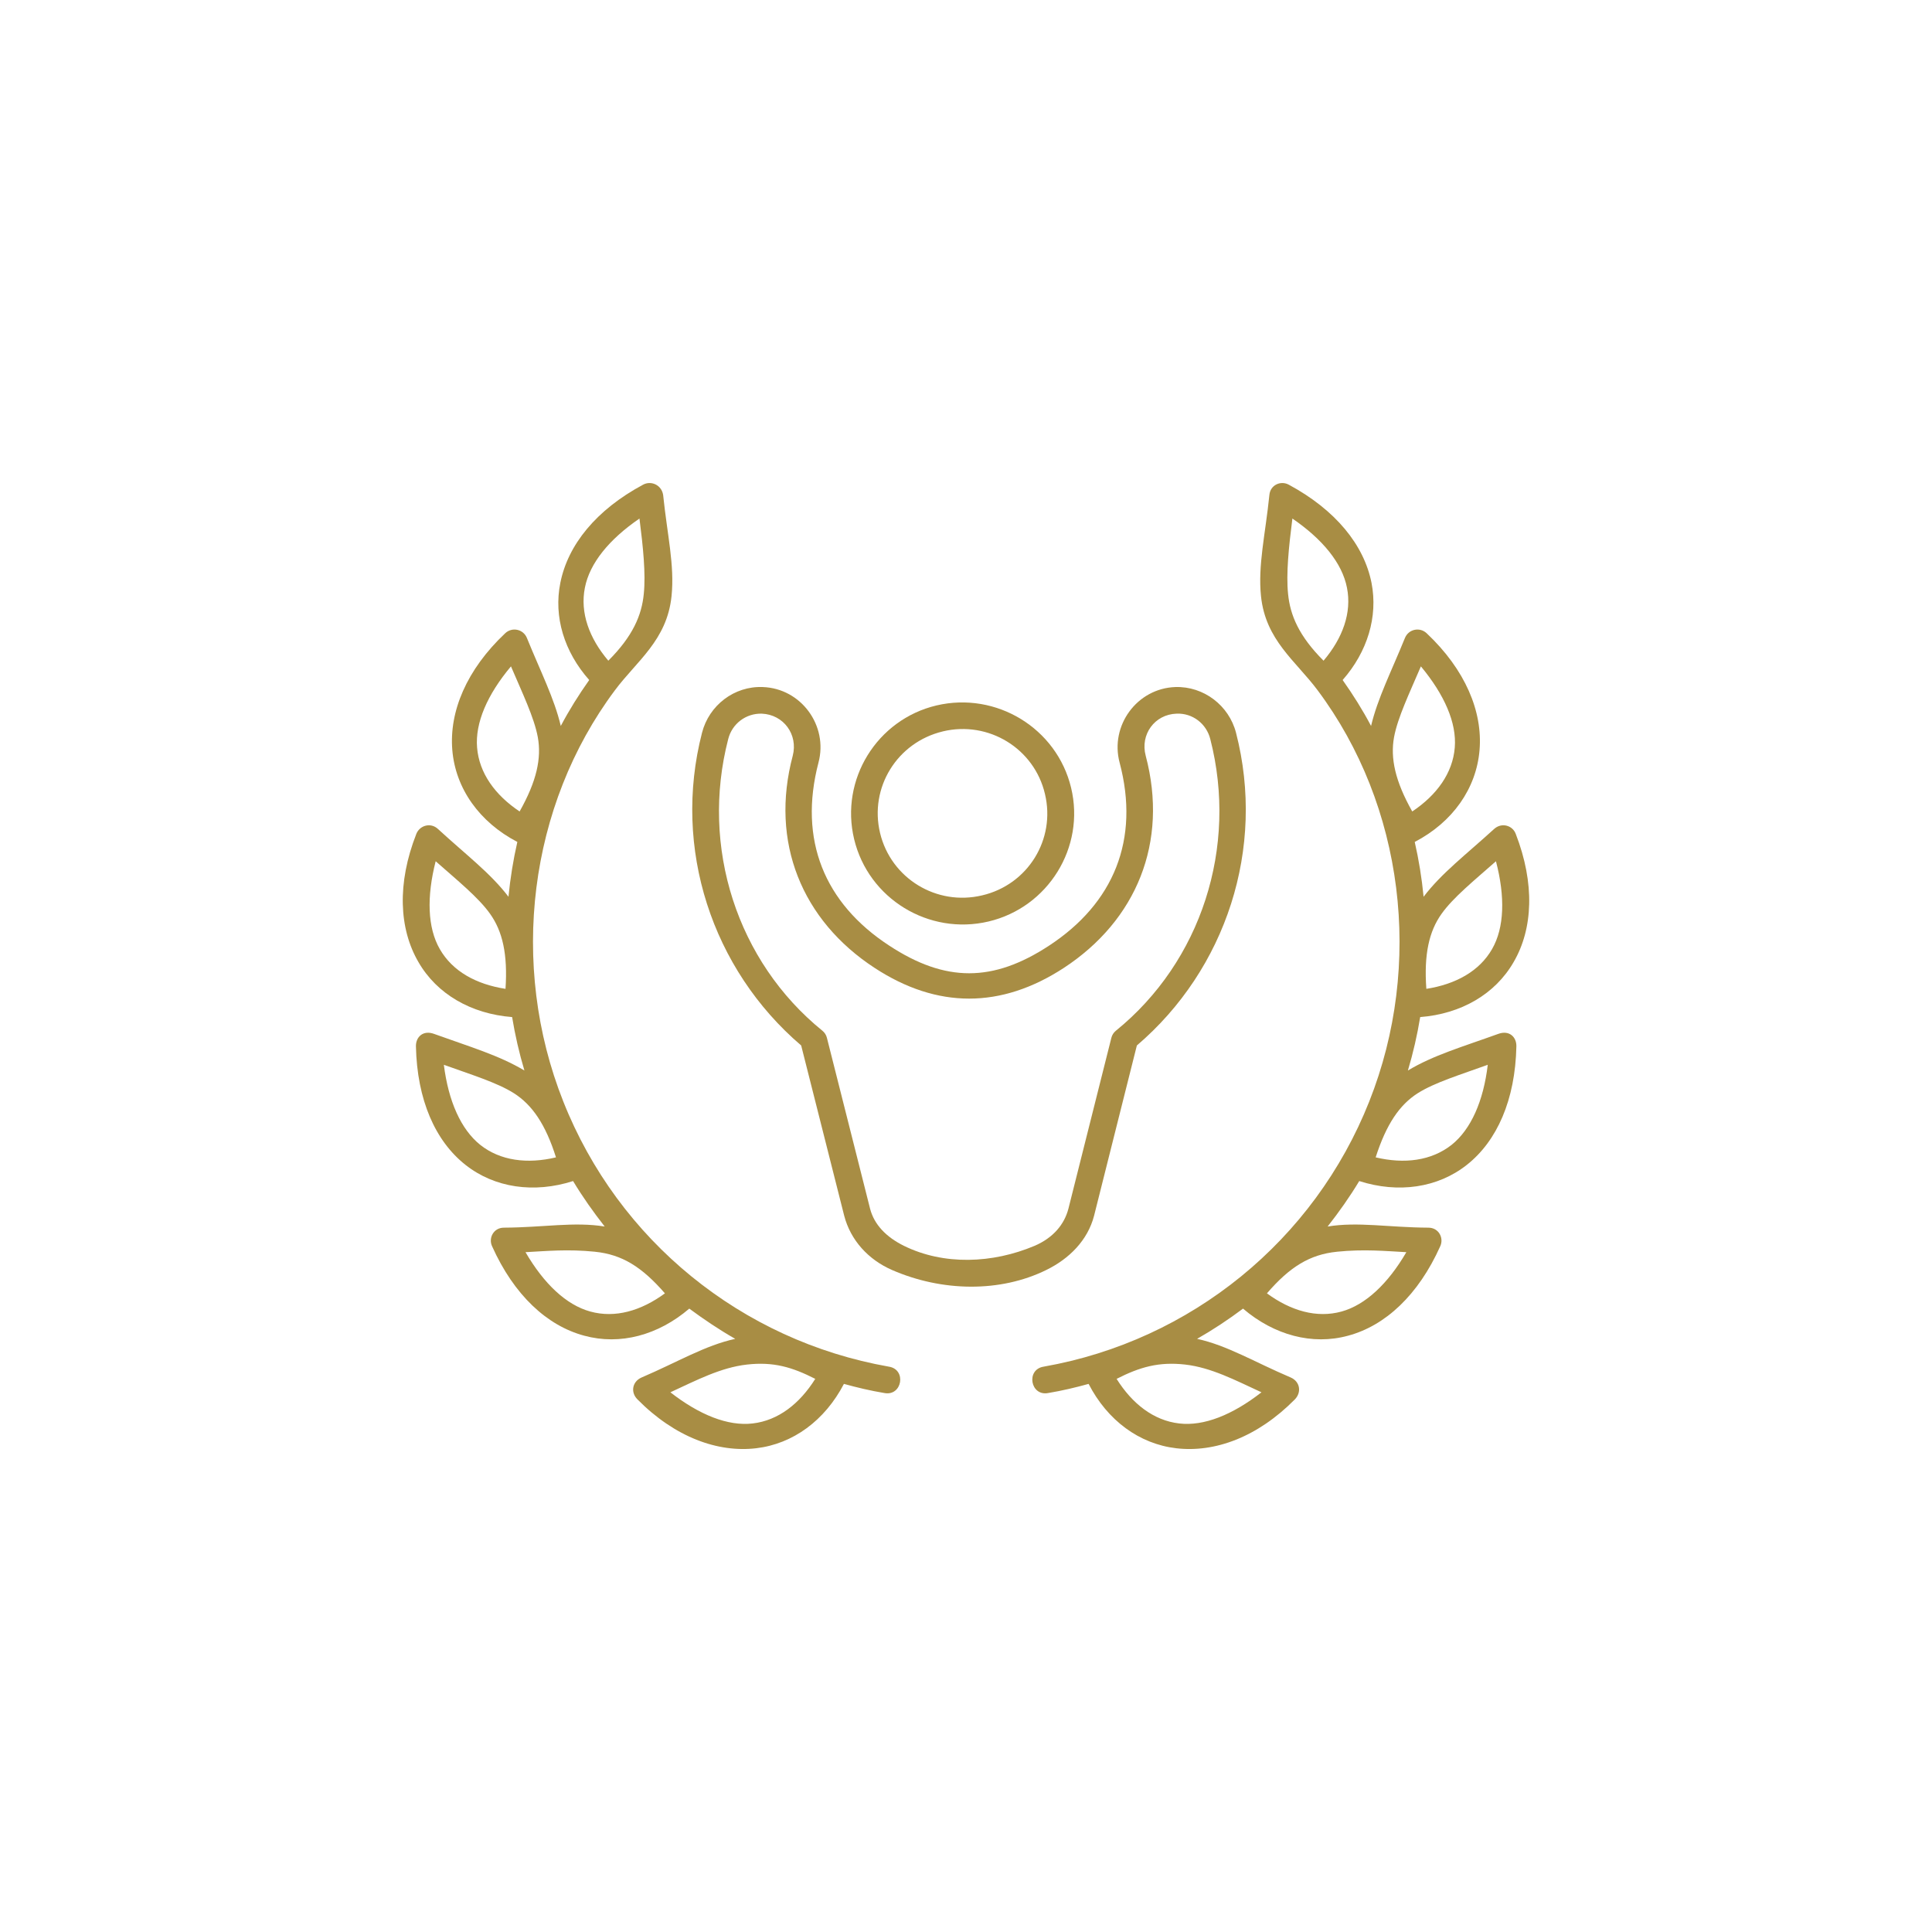
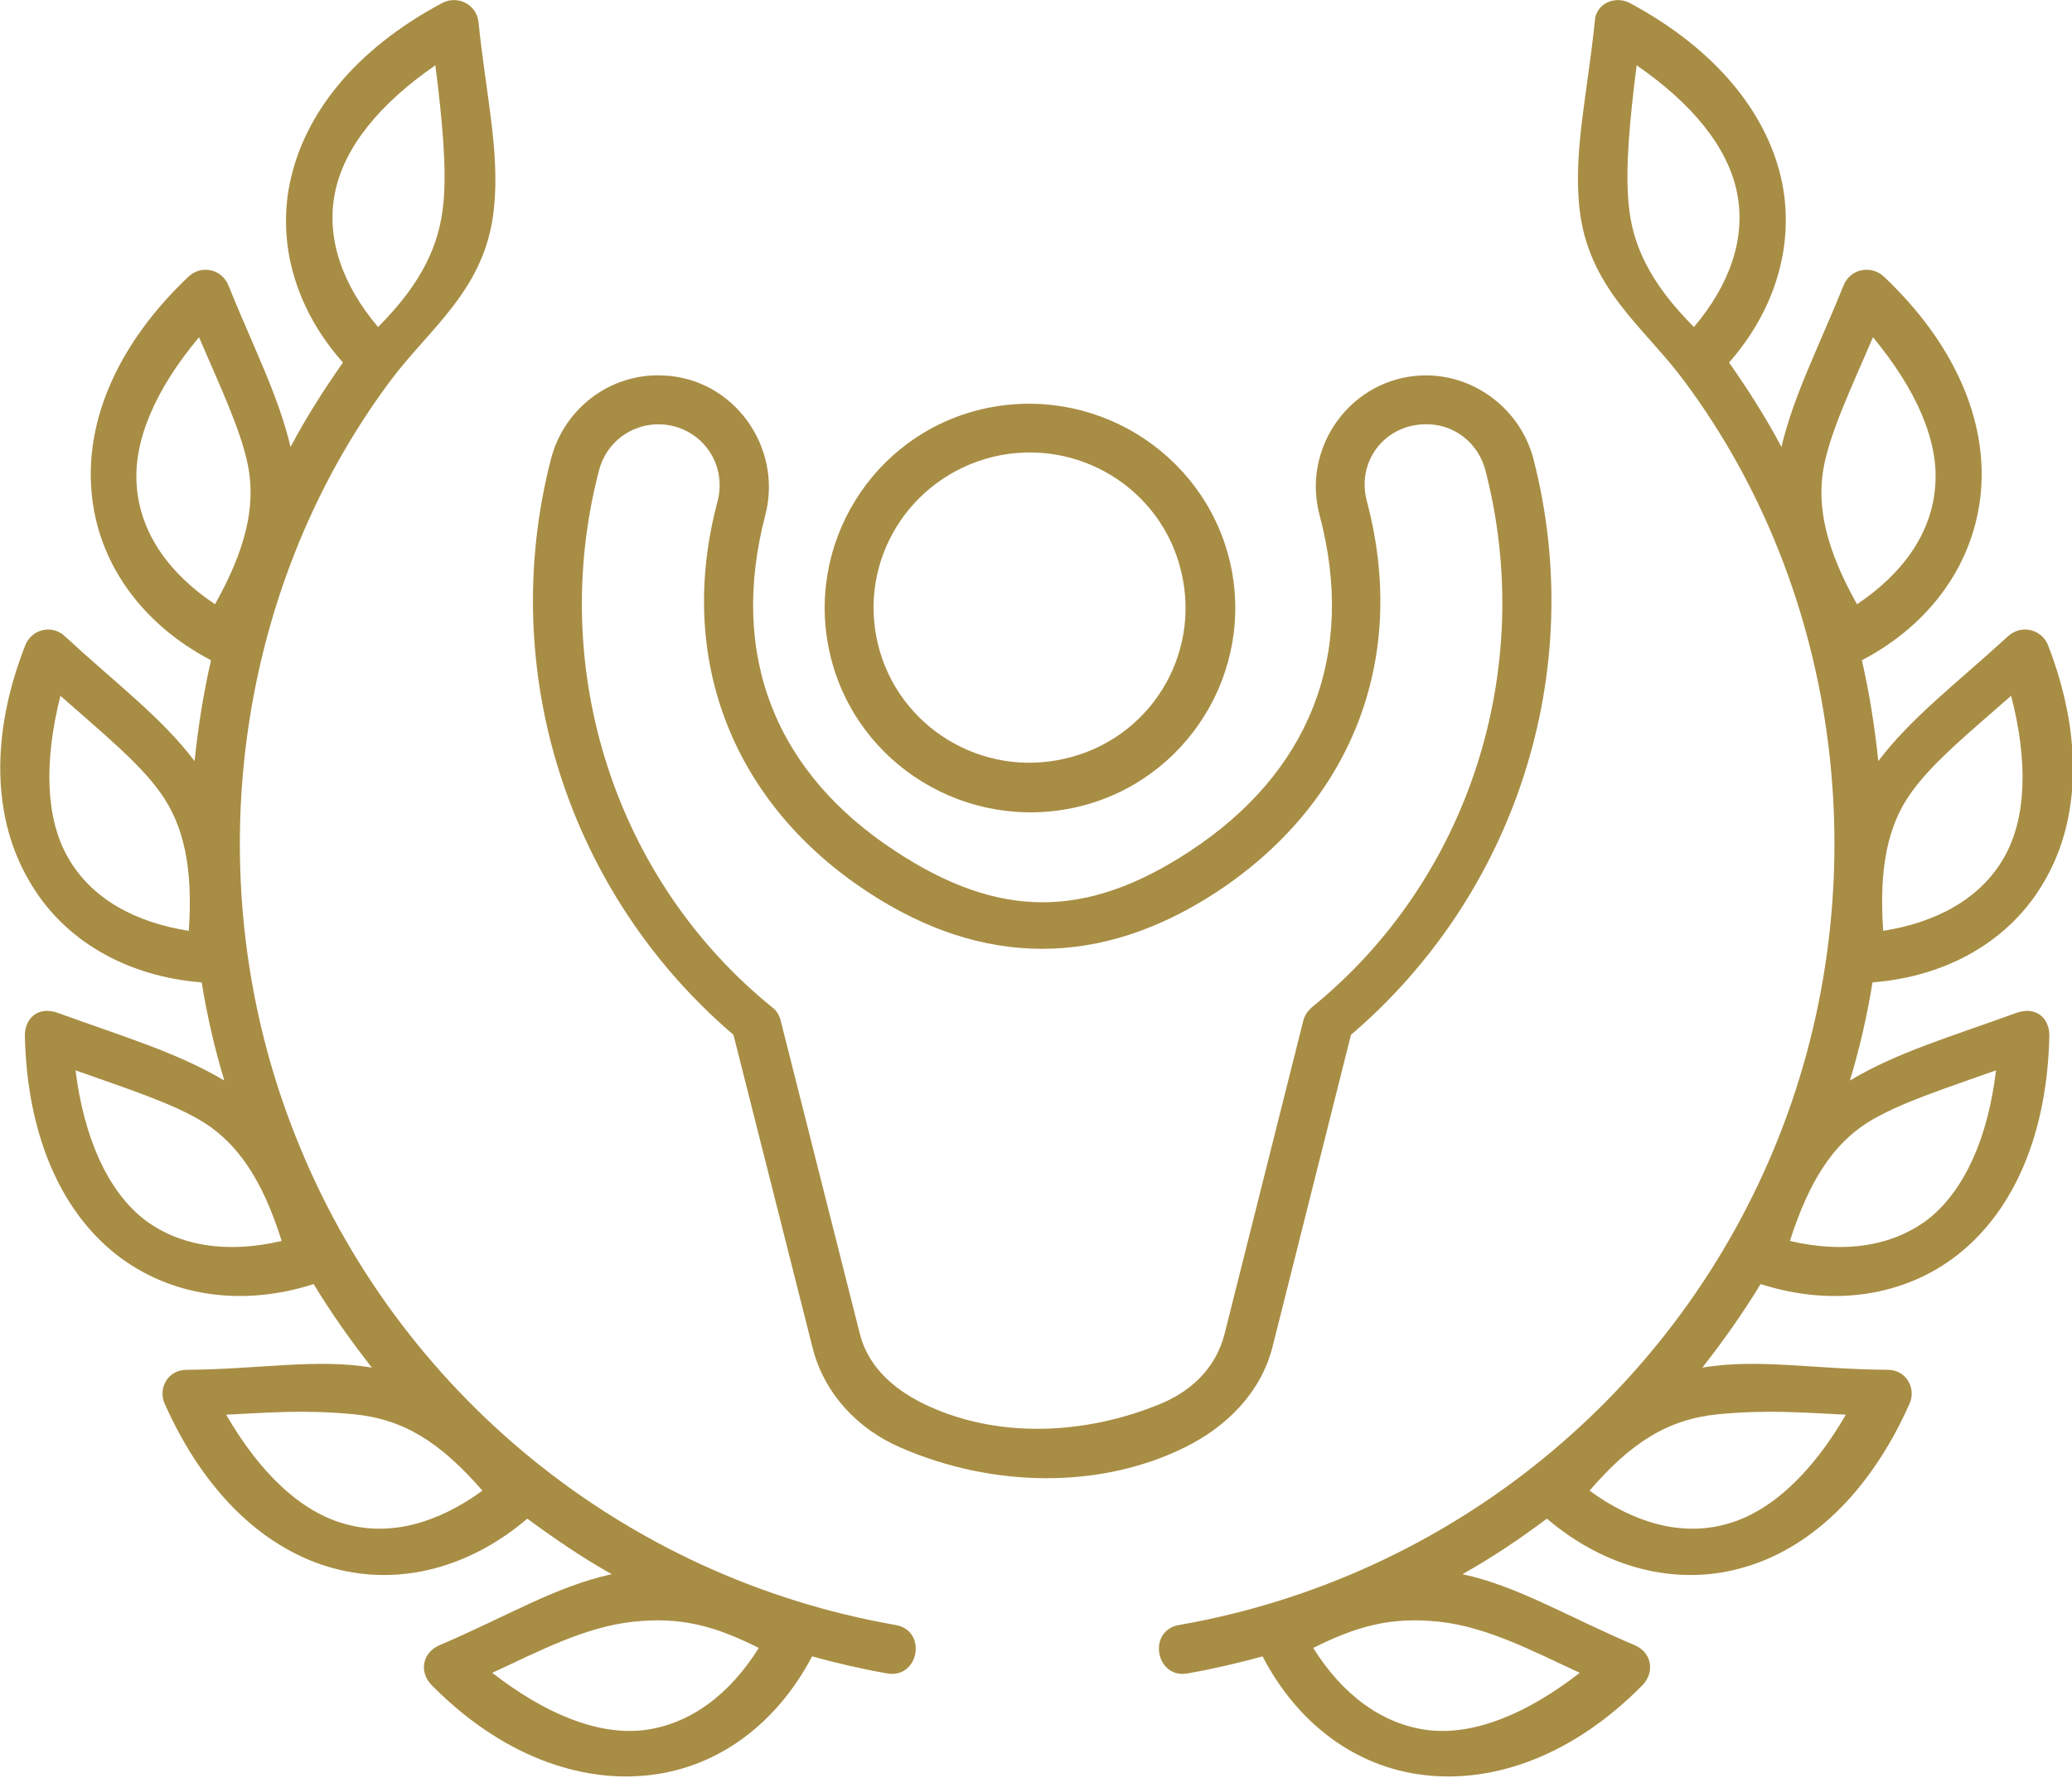
- <svg xmlns="http://www.w3.org/2000/svg" id="Calque_1" viewBox="0 0 800 800">
-   <path d="m390.41,302.85c18.93-4.52,37.86,7.06,42.28,25.9,4.52,18.83-7.06,37.57-25.99,42-18.93,4.52-37.76-7.06-42.28-25.8-4.52-18.83,7.06-37.57,25.99-42.09Zm-2.64-10.74c-24.67,5.84-40.02,30.7-34.09,55.37,5.93,24.67,30.89,39.93,55.66,34.09,24.67-5.84,40.12-30.7,34.18-55.37-5.93-24.67-30.98-39.93-55.75-34.09h0Z" fill="#a88d44" fill-rule="evenodd" />
-   <path d="m315.45,295.51c9.04.38,15.07,8.66,12.81,17.42-9.51,35.79,3.77,68.18,33.9,87.86,25.9,16.95,52.36,16.95,78.35,0,30.04-19.68,43.41-51.98,33.9-87.86-2.35-8.76,3.67-17.14,12.81-17.42,6.59-.28,12.34,4.14,13.94,10.55,11.49,44.73-3.77,92.1-39.08,120.73-.94.75-1.6,1.79-1.88,2.92l-17.8,70.82c-1.7,6.5-6.31,12.05-14.03,15.35-17.42,7.35-37.57,8.1-54.05,0-7.44-3.67-12.34-8.85-14.03-15.35l-17.89-70.82c-.28-1.13-.94-2.17-1.88-2.92-35.31-28.63-50.57-76-38.99-120.73,1.6-6.4,7.35-10.74,13.94-10.55h0Zm.38-11.02c-11.77-.47-22.22,7.53-25.14,18.93-12.34,47.84,4.14,97.94,41.06,129.49l17.8,70.44c2.64,10.26,10.08,18.27,19.78,22.51,20.72,9.04,44.83,9.42,63.94,0,9.42-4.61,17.14-12.24,19.78-22.51l17.7-70.44c36.92-31.55,53.4-81.65,41.06-129.49-2.92-11.3-13.37-19.31-25.14-18.93-15.91.57-27.12,16.01-23.07,31.26,8.48,31.92-2.45,58.29-29.19,75.81-23.26,15.26-42.94,15.26-66.2,0-26.84-17.52-37.67-43.79-29.29-75.81,4.05-15.26-7.16-30.7-23.07-31.26Z" fill="#a88d44" fill-rule="evenodd" />
-   <path d="m337.58,570.96c-6.5,10.36-15.35,17.23-25.9,18.46-10.26,1.22-22.13-3.58-34.09-12.9,10.83-4.99,20.81-10.26,31.74-11.49,10.92-1.22,18.65,1.04,28.25,5.93h0Zm-91.25-52.64c11.3,1.13,19.49,6.31,29,17.23-9.89,7.25-20.62,10.36-30.89,7.53-9.98-2.73-19.21-11.49-26.84-24.58,8.85-.47,17.42-1.32,28.72-.19h0Zm-62.53-77.41c11.21,4.05,22.04,7.35,29,11.77,7.53,4.8,13.09,12.81,17.42,26.56-11.87,2.83-23.07,1.41-31.36-5.18-8-6.4-13.18-18.08-15.07-33.15h0Zm-3.39-84.28c8.95,7.91,17.7,14.97,22.51,21.75,5.18,7.25,7.35,16.76,6.4,31.08-12.15-1.88-21.94-7.25-27.22-16.48-5.09-8.85-5.46-21.66-1.7-36.35h0Zm31.17-80.7c4.71,11.02,9.61,21.19,11.11,29.29,1.6,8.76-.47,18.27-7.53,30.79-10.17-6.78-16.76-15.91-17.61-26.46-.85-10.26,4.24-21.94,14.03-33.62h0Zm53.21-61.21c1.51,11.87,2.64,22.88,1.79,31.17-.85,8.85-4.52,17.52-14.69,27.69-7.91-9.32-11.77-19.87-9.7-30.23,1.98-10.17,10.08-20.06,22.6-28.63h0Zm1.51-14.03c-19.49,10.45-31.17,24.96-34.28,40.68-2.83,14.03,1.6,28.53,11.96,40.21-4.33,6.12-8.29,12.43-11.77,19.02-2.73-11.49-8.29-22.32-14.03-36.44-1.51-3.67-6.12-4.61-8.95-1.98-16.1,15.16-23.26,32.49-21.94,48.4,1.32,15.91,11.21,29.85,26.93,38.05-1.7,7.44-2.92,14.97-3.67,22.7-7.44-9.79-17.52-17.33-29.19-28.06-3.01-2.83-7.53-1.51-8.95,1.98-8.1,20.62-7.16,39.36.85,53.11,7.63,13.28,21.85,21.47,38.8,22.79,1.22,7.44,2.92,14.88,5.09,22.13-10.55-6.31-22.51-9.79-37.39-15.16-4.61-1.7-7.63,1.32-7.53,5.18.47,22.13,8,39.18,20.53,49.06,12.05,9.51,28.35,11.87,44.54,6.69,3.96,6.59,8.38,12.81,13.09,18.83-12.62-2.07-25.33.38-41.72.47-4.33,0-6.5,4.33-4.9,7.72,9.04,20.15,22.7,32.87,38.14,37.01,14.88,4.05,30.61-.19,43.51-11.21,6.12,4.52,12.43,8.76,19.02,12.52-12.52,2.73-23.64,9.51-38.8,16.01-3.86,1.7-4.61,6.12-1.7,9.04,15.54,15.73,33.34,22.13,49.16,20.25,15.26-1.79,28.44-11.49,36.35-26.65,5.46,1.51,11.02,2.83,16.67,3.77,7.44,1.51,9.42-9.79,1.88-10.92-60.93-10.74-111.97-52.27-134.76-109.8-22.51-56.69-14.31-122.52,21.38-170.26,9.04-12.15,21.57-20.72,23.45-38.99,1.32-12.81-1.79-25.43-3.48-41.91-.66-4.14-4.99-6.03-8.29-4.24h0Z" fill="#a88d44" />
-   <path d="m462.36,570.96c6.5,10.36,15.35,17.23,25.9,18.46,10.26,1.22,22.13-3.58,34.09-12.9-10.83-4.99-20.81-10.26-31.64-11.49-10.92-1.22-18.74,1.04-28.35,5.93h0Zm91.25-52.64c-11.3,1.13-19.59,6.31-29,17.23,9.89,7.25,20.62,10.36,30.89,7.53,9.89-2.73,19.21-11.49,26.84-24.58-8.85-.47-17.42-1.32-28.72-.19h0Zm62.44-77.41c-11.21,4.05-22.04,7.35-29,11.77-7.53,4.8-13,12.81-17.42,26.56,11.96,2.83,23.07,1.41,31.45-5.18,8-6.4,13.18-18.08,14.97-33.15h0Zm3.39-84.28c-8.95,7.91-17.7,14.97-22.51,21.75-5.18,7.25-7.35,16.76-6.31,31.08,12.05-1.88,21.94-7.25,27.22-16.48,5.09-8.85,5.46-21.66,1.6-36.35h0Zm-31.08-80.7c-4.71,11.02-9.61,21.19-11.11,29.29-1.6,8.76.47,18.27,7.53,30.79,10.17-6.78,16.76-15.91,17.61-26.46.85-10.26-4.33-21.94-14.03-33.62h0Zm-53.21-61.21c-1.51,11.87-2.64,22.88-1.79,31.17.85,8.85,4.52,17.52,14.69,27.69,7.91-9.32,11.77-19.87,9.7-30.23-1.98-10.17-10.08-20.06-22.6-28.63h0Zm-1.51-14.03c19.4,10.45,31.17,24.96,34.28,40.68,2.73,14.03-1.7,28.53-11.96,40.21,4.33,6.12,8.29,12.43,11.77,19.02,2.73-11.49,8.29-22.32,14.03-36.44,1.51-3.67,6.12-4.61,8.95-1.98,16.1,15.16,23.26,32.49,21.94,48.4-1.32,15.91-11.11,29.85-26.84,38.05,1.7,7.44,2.92,14.97,3.67,22.7,7.44-9.79,17.42-17.33,29.19-28.06,3.11-2.83,7.63-1.51,8.95,1.98,8,20.62,7.16,39.36-.85,53.11-7.63,13.28-21.75,21.47-38.7,22.79-1.22,7.44-2.92,14.88-5.09,22.13,10.45-6.31,22.51-9.79,37.39-15.16,4.61-1.7,7.63,1.32,7.53,5.18-.47,22.13-8,39.18-20.53,49.06-12.05,9.51-28.35,11.87-44.54,6.69-3.96,6.59-8.38,12.81-13.09,18.83,12.52-2.07,25.24.38,41.72.47,4.33,0,6.5,4.33,4.9,7.72-9.04,20.15-22.7,32.87-38.14,37.01-14.78,4.05-30.61-.19-43.51-11.21-6.03,4.52-12.43,8.76-19.02,12.52,12.52,2.73,23.54,9.51,38.8,16.01,3.86,1.7,4.52,6.12,1.7,9.04-15.54,15.73-33.24,22.13-49.16,20.25-15.26-1.79-28.44-11.49-36.26-26.65-5.46,1.51-11.02,2.83-16.67,3.77-7.44,1.51-9.42-9.79-1.88-10.92,60.93-10.74,111.97-52.27,134.76-109.8,22.51-56.69,14.31-122.52-21.38-170.26-9.04-12.15-21.57-20.72-23.45-38.99-1.32-12.81,1.79-25.43,3.48-41.91.38-4.14,4.71-6.03,8-4.24h0Z" fill="#a88d44" />
+ <svg xmlns="http://www.w3.org/2000/svg" version="1.1" id="Calque_1" x="0px" y="0px" viewBox="0 0 466.4 400" style="enable-background:new 0 0 466.4 400;" xml:space="preserve">
+   <style type="text/css">
+ 	.st0{fill-rule:evenodd;clip-rule:evenodd;fill:#A88D44;}
+ 	.st1{fill:#A88D44;}
+ </style>
+   <g>
+     <path class="st0" d="M223.6,102.8c18.9-4.5,37.9,7.1,42.3,25.9c4.5,18.8-7.1,37.6-26,42c-18.9,4.5-37.8-7.1-42.3-25.8   C193.1,126.1,204.7,107.4,223.6,102.8L223.6,102.8z M221,92.1c-24.7,5.8-40,30.7-34.1,55.4c5.9,24.7,30.9,39.9,55.7,34.1   c24.7-5.8,40.1-30.7,34.2-55.4C270.8,101.5,245.8,86.3,221,92.1L221,92.1z" />
+     <path class="st0" d="M148.7,95.5c9,0.4,15.1,8.7,12.8,17.4c-9.5,35.8,3.8,68.2,33.9,87.9c25.9,17,52.4,17,78.4,0   c30-19.7,43.4-52,33.9-87.9c-2.4-8.8,3.7-17.1,12.8-17.4c6.6-0.3,12.3,4.1,13.9,10.5c11.5,44.7-3.8,92.1-39.1,120.7   c-0.9,0.8-1.6,1.8-1.9,2.9l-17.8,70.8c-1.7,6.5-6.3,12.1-14,15.4c-17.4,7.3-37.6,8.1-54,0c-7.4-3.7-12.3-8.9-14-15.4l-17.9-70.8   c-0.3-1.1-0.9-2.2-1.9-2.9c-35.3-28.6-50.6-76-39-120.7C136.4,99.6,142.1,95.3,148.7,95.5L148.7,95.5L148.7,95.5z M149.1,84.5   c-11.8-0.5-22.2,7.5-25.1,18.9c-12.3,47.8,4.1,97.9,41.1,129.5l17.8,70.4c2.6,10.3,10.1,18.3,19.8,22.5c20.7,9,44.8,9.4,63.9,0   c9.4-4.6,17.1-12.2,19.8-22.5l17.7-70.4c36.9-31.5,53.4-81.6,41.1-129.5c-2.9-11.3-13.4-19.3-25.1-18.9   c-15.9,0.6-27.1,16-23.1,31.3c8.5,31.9-2.5,58.3-29.2,75.8c-23.3,15.3-42.9,15.3-66.2,0c-26.8-17.5-37.7-43.8-29.3-75.8   C176.2,100.5,165,85,149.1,84.5L149.1,84.5z" />
+     <path class="st1" d="M170.8,370.9c-6.5,10.4-15.4,17.2-25.9,18.5c-10.3,1.2-22.1-3.6-34.1-12.9c10.8-5,20.8-10.3,31.7-11.5   C153.5,363.8,161.2,366.1,170.8,370.9L170.8,370.9z M79.6,318.3c11.3,1.1,19.5,6.3,29,17.2c-9.9,7.2-20.6,10.4-30.9,7.5   c-10-2.7-19.2-11.5-26.8-24.6C59.7,318,68.2,317.2,79.6,318.3L79.6,318.3L79.6,318.3z M17,240.9c11.2,4,22,7.4,29,11.8   c7.5,4.8,13.1,12.8,17.4,26.6c-11.9,2.8-23.1,1.4-31.4-5.2C24.1,267.6,18.9,256,17,240.9L17,240.9L17,240.9z M13.6,156.6   c8.9,7.9,17.7,15,22.5,21.8c5.2,7.2,7.4,16.8,6.4,31.1c-12.1-1.9-21.9-7.2-27.2-16.5C10.2,184.1,9.9,171.3,13.6,156.6L13.6,156.6   L13.6,156.6z M44.8,75.9c4.7,11,9.6,21.2,11.1,29.3c1.6,8.8-0.5,18.3-7.5,30.8c-10.2-6.8-16.8-15.9-17.6-26.5   C29.9,99.3,35,87.6,44.8,75.9L44.8,75.9L44.8,75.9z M98,14.7c1.5,11.9,2.6,22.9,1.8,31.2c-0.9,8.9-4.5,17.5-14.7,27.7   c-7.9-9.3-11.8-19.9-9.7-30.2C77.4,33.2,85.5,23.3,98,14.7L98,14.7L98,14.7z M99.5,0.7C80,11.1,68.4,25.6,65.2,41.4   c-2.8,14,1.6,28.5,12,40.2c-4.3,6.1-8.3,12.4-11.8,19c-2.7-11.5-8.3-22.3-14-36.4c-1.5-3.7-6.1-4.6-8.9-2   c-16.1,15.2-23.3,32.5-21.9,48.4c1.3,15.9,11.2,29.8,26.9,38c-1.7,7.4-2.9,15-3.7,22.7c-7.4-9.8-17.5-17.3-29.2-28.1   c-3-2.8-7.5-1.5-8.9,2c-8.1,20.6-7.2,39.4,0.9,53.1c7.6,13.3,21.9,21.5,38.8,22.8c1.2,7.4,2.9,14.9,5.1,22.1   c-10.6-6.3-22.5-9.8-37.4-15.2c-4.6-1.7-7.6,1.3-7.5,5.2c0.5,22.1,8,39.2,20.5,49.1c12.1,9.5,28.4,11.9,44.5,6.7   c4,6.6,8.4,12.8,13.1,18.8c-12.6-2.1-25.3,0.4-41.7,0.5c-4.3,0-6.5,4.3-4.9,7.7c9,20.2,22.7,32.9,38.1,37   c14.9,4,30.6-0.2,43.5-11.2c6.1,4.5,12.4,8.8,19,12.5c-12.5,2.7-23.6,9.5-38.8,16c-3.9,1.7-4.6,6.1-1.7,9   c15.5,15.7,33.3,22.1,49.2,20.2c15.3-1.8,28.4-11.5,36.4-26.7c5.5,1.5,11,2.8,16.7,3.8c7.4,1.5,9.4-9.8,1.9-10.9   c-60.9-10.7-112-52.3-134.8-109.8C44,199.4,52.2,133.6,87.8,85.8c9-12.1,21.6-20.7,23.4-39c1.3-12.8-1.8-25.4-3.5-41.9   C107.2,0.8,102.8-1.1,99.5,0.7L99.5,0.7L99.5,0.7z" />
+     <path class="st1" d="M295.6,370.9c6.5,10.4,15.4,17.2,25.9,18.5c10.3,1.2,22.1-3.6,34.1-12.9c-10.8-5-20.8-10.3-31.6-11.5   C313,363.8,305.2,366.1,295.6,370.9L295.6,370.9L295.6,370.9z M386.8,318.3c-11.3,1.1-19.6,6.3-29,17.2c9.9,7.2,20.6,10.4,30.9,7.5   c9.9-2.7,19.2-11.5,26.8-24.6C406.7,318,398.1,317.2,386.8,318.3L386.8,318.3L386.8,318.3z M449.3,240.9c-11.2,4-22,7.4-29,11.8   c-7.5,4.8-13,12.8-17.4,26.6c12,2.8,23.1,1.4,31.5-5.2C442.3,267.6,447.5,256,449.3,240.9L449.3,240.9z M452.7,156.6   c-9,7.9-17.7,15-22.5,21.8c-5.2,7.2-7.3,16.8-6.3,31.1c12-1.9,21.9-7.2,27.2-16.5C456.2,184.1,456.5,171.3,452.7,156.6L452.7,156.6   L452.7,156.6z M421.6,75.9c-4.7,11-9.6,21.2-11.1,29.3c-1.6,8.8,0.5,18.3,7.5,30.8c10.2-6.8,16.8-15.9,17.6-26.5   C436.5,99.3,431.3,87.6,421.6,75.9L421.6,75.9L421.6,75.9z M368.4,14.7c-1.5,11.9-2.6,22.9-1.8,31.2c0.8,8.9,4.5,17.5,14.7,27.7   c7.9-9.3,11.8-19.9,9.7-30.2C389,33.2,380.9,23.3,368.4,14.7L368.4,14.7L368.4,14.7z M366.9,0.7c19.4,10.4,31.2,25,34.3,40.7   c2.7,14-1.7,28.5-12,40.2c4.3,6.1,8.3,12.4,11.8,19c2.7-11.5,8.3-22.3,14-36.4c1.5-3.7,6.1-4.6,9-2c16.1,15.2,23.3,32.5,21.9,48.4   s-11.1,29.8-26.8,38c1.7,7.4,2.9,15,3.7,22.7c7.4-9.8,17.4-17.3,29.2-28.1c3.1-2.8,7.6-1.5,9,2c8,20.6,7.2,39.4-0.8,53.1   c-7.6,13.3-21.8,21.5-38.7,22.8c-1.2,7.4-2.9,14.9-5.1,22.1c10.5-6.3,22.5-9.8,37.4-15.2c4.6-1.7,7.6,1.3,7.5,5.2   c-0.5,22.1-8,39.2-20.5,49.1c-12,9.5-28.3,11.9-44.5,6.7c-4,6.6-8.4,12.8-13.1,18.8c12.5-2.1,25.2,0.4,41.7,0.5   c4.3,0,6.5,4.3,4.9,7.7c-9,20.2-22.7,32.9-38.1,37c-14.8,4-30.6-0.2-43.5-11.2c-6,4.5-12.4,8.8-19,12.5c12.5,2.7,23.5,9.5,38.8,16   c3.9,1.7,4.5,6.1,1.7,9c-15.5,15.7-33.2,22.1-49.2,20.2c-15.3-1.8-28.4-11.5-36.3-26.7c-5.5,1.5-11,2.8-16.7,3.8   c-7.4,1.5-9.4-9.8-1.9-10.9c60.9-10.7,112-52.3,134.8-109.8c22.5-56.7,14.3-122.5-21.4-170.3c-9-12.1-21.6-20.7-23.5-39   c-1.3-12.8,1.8-25.4,3.5-41.9C359.2,0.8,363.6-1.1,366.9,0.7L366.9,0.7L366.9,0.7z" />
+   </g>
</svg>
